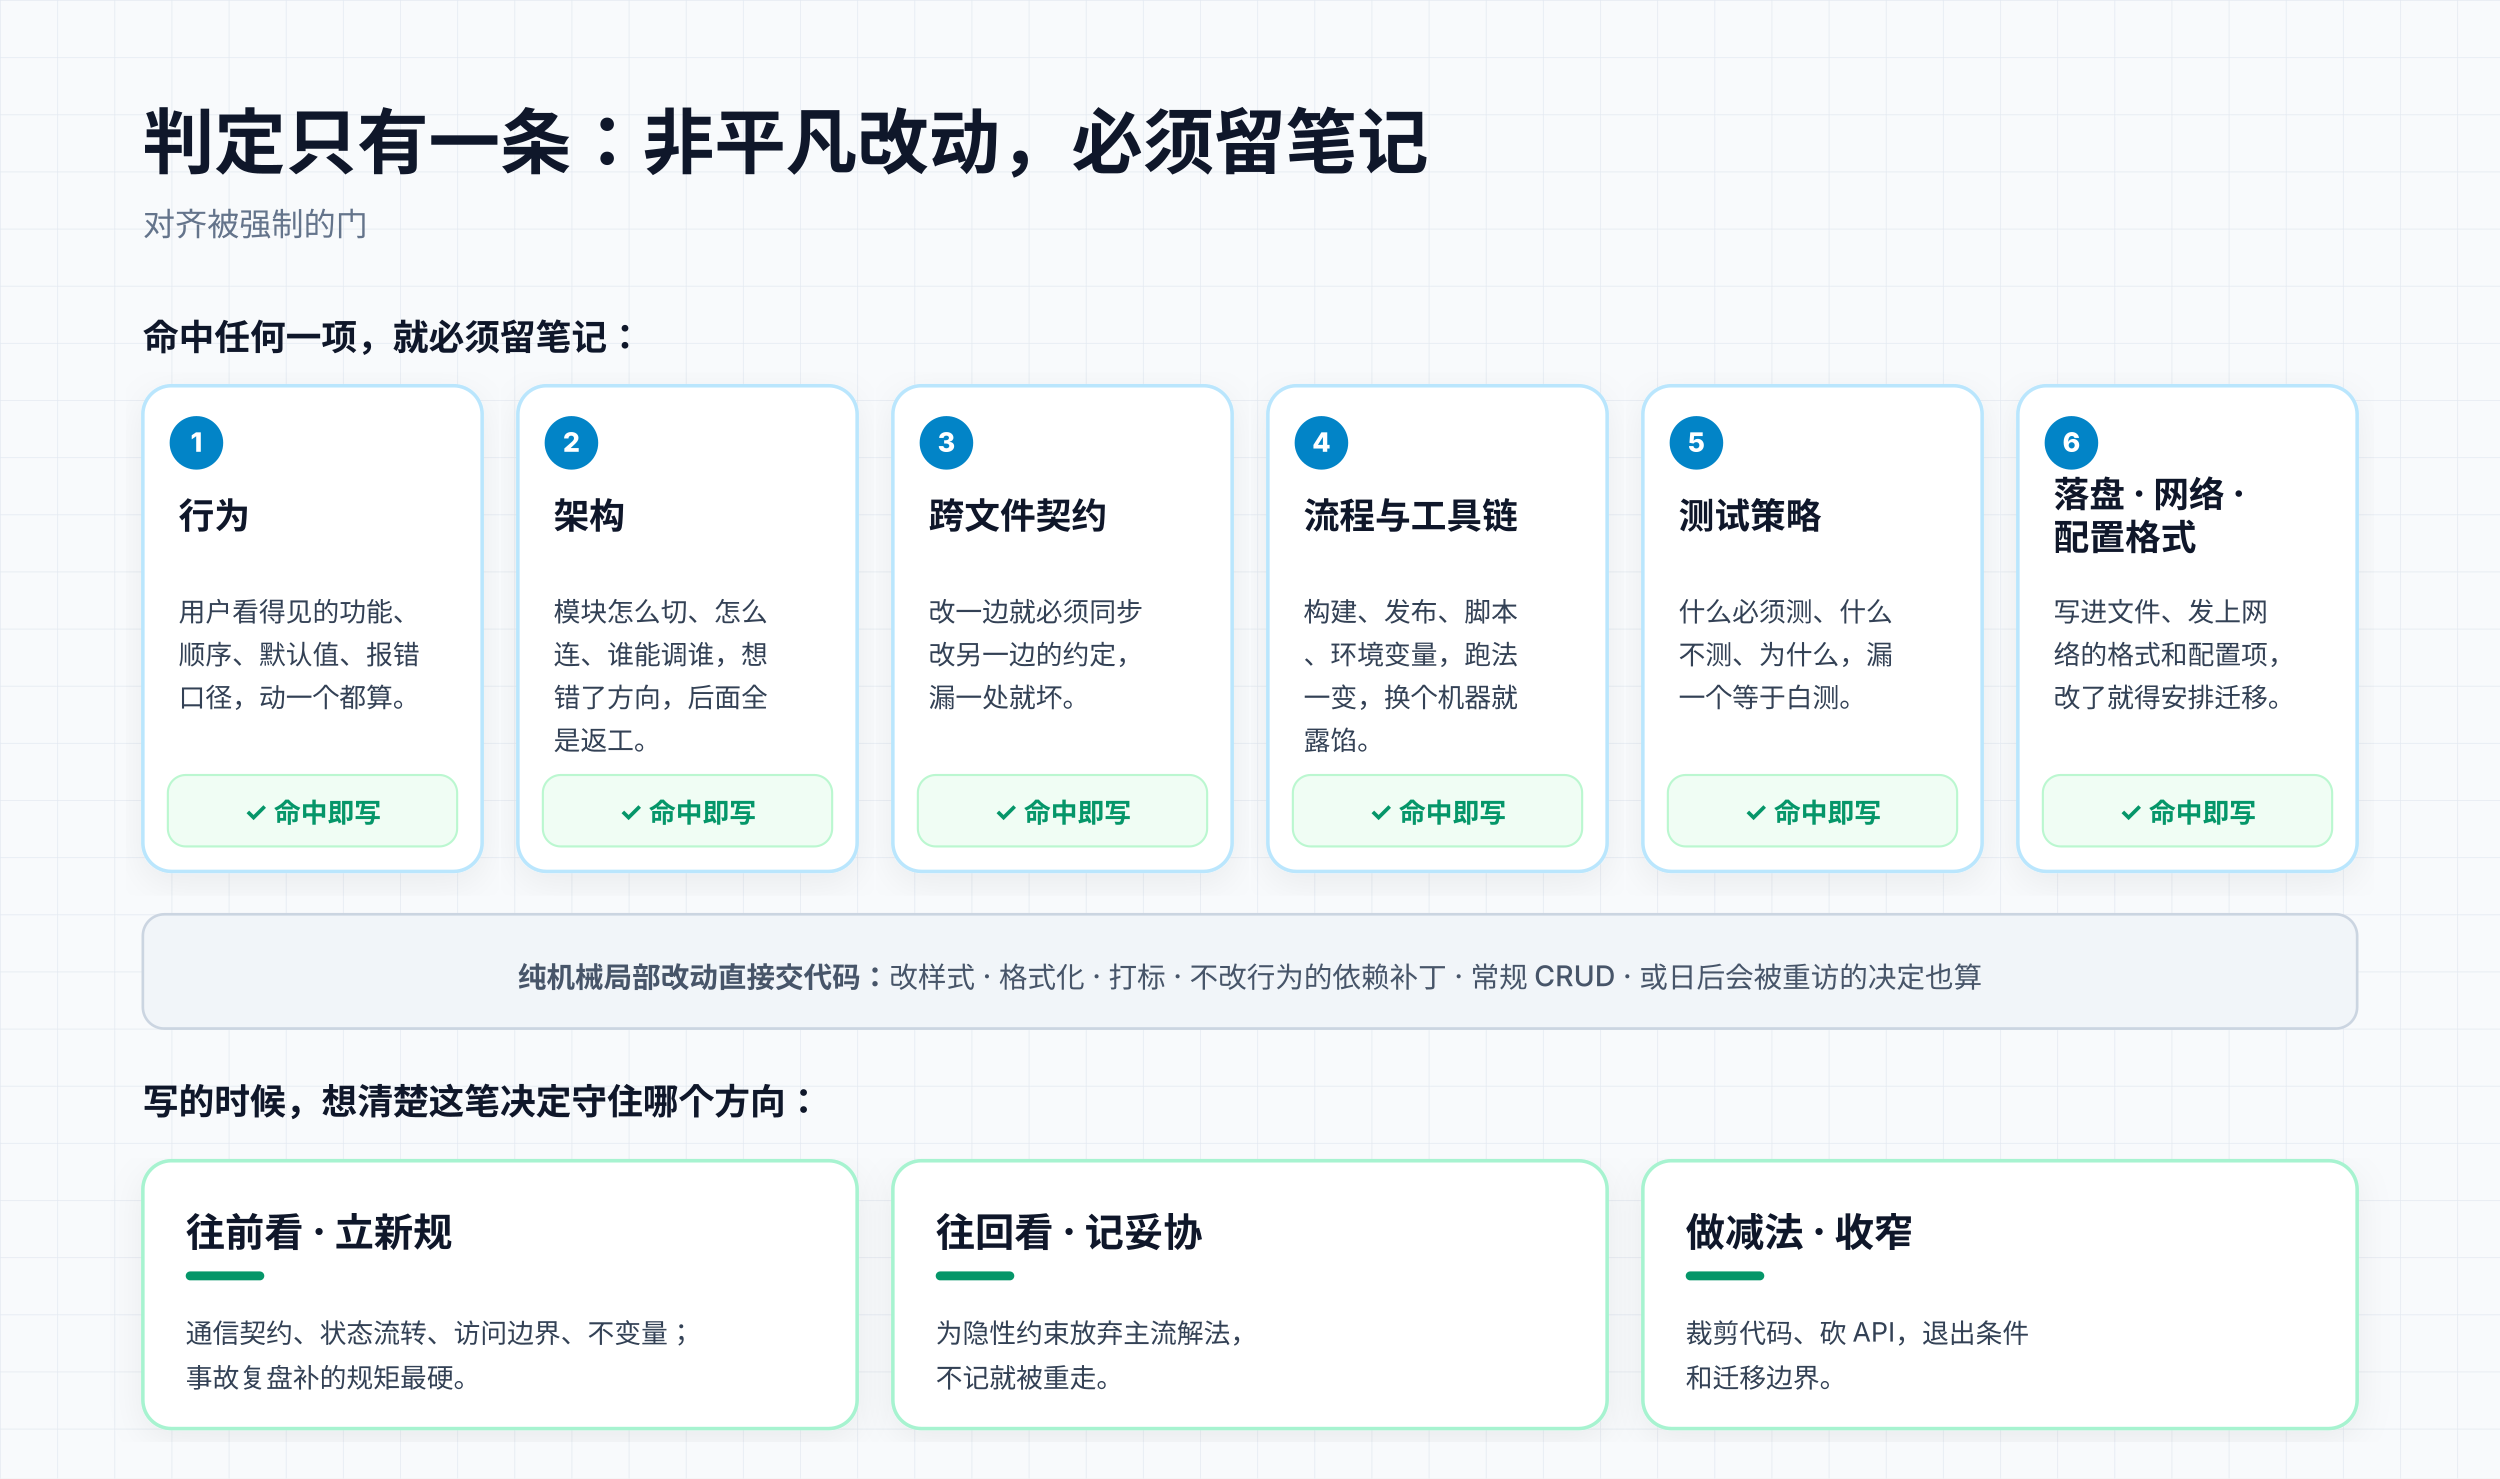
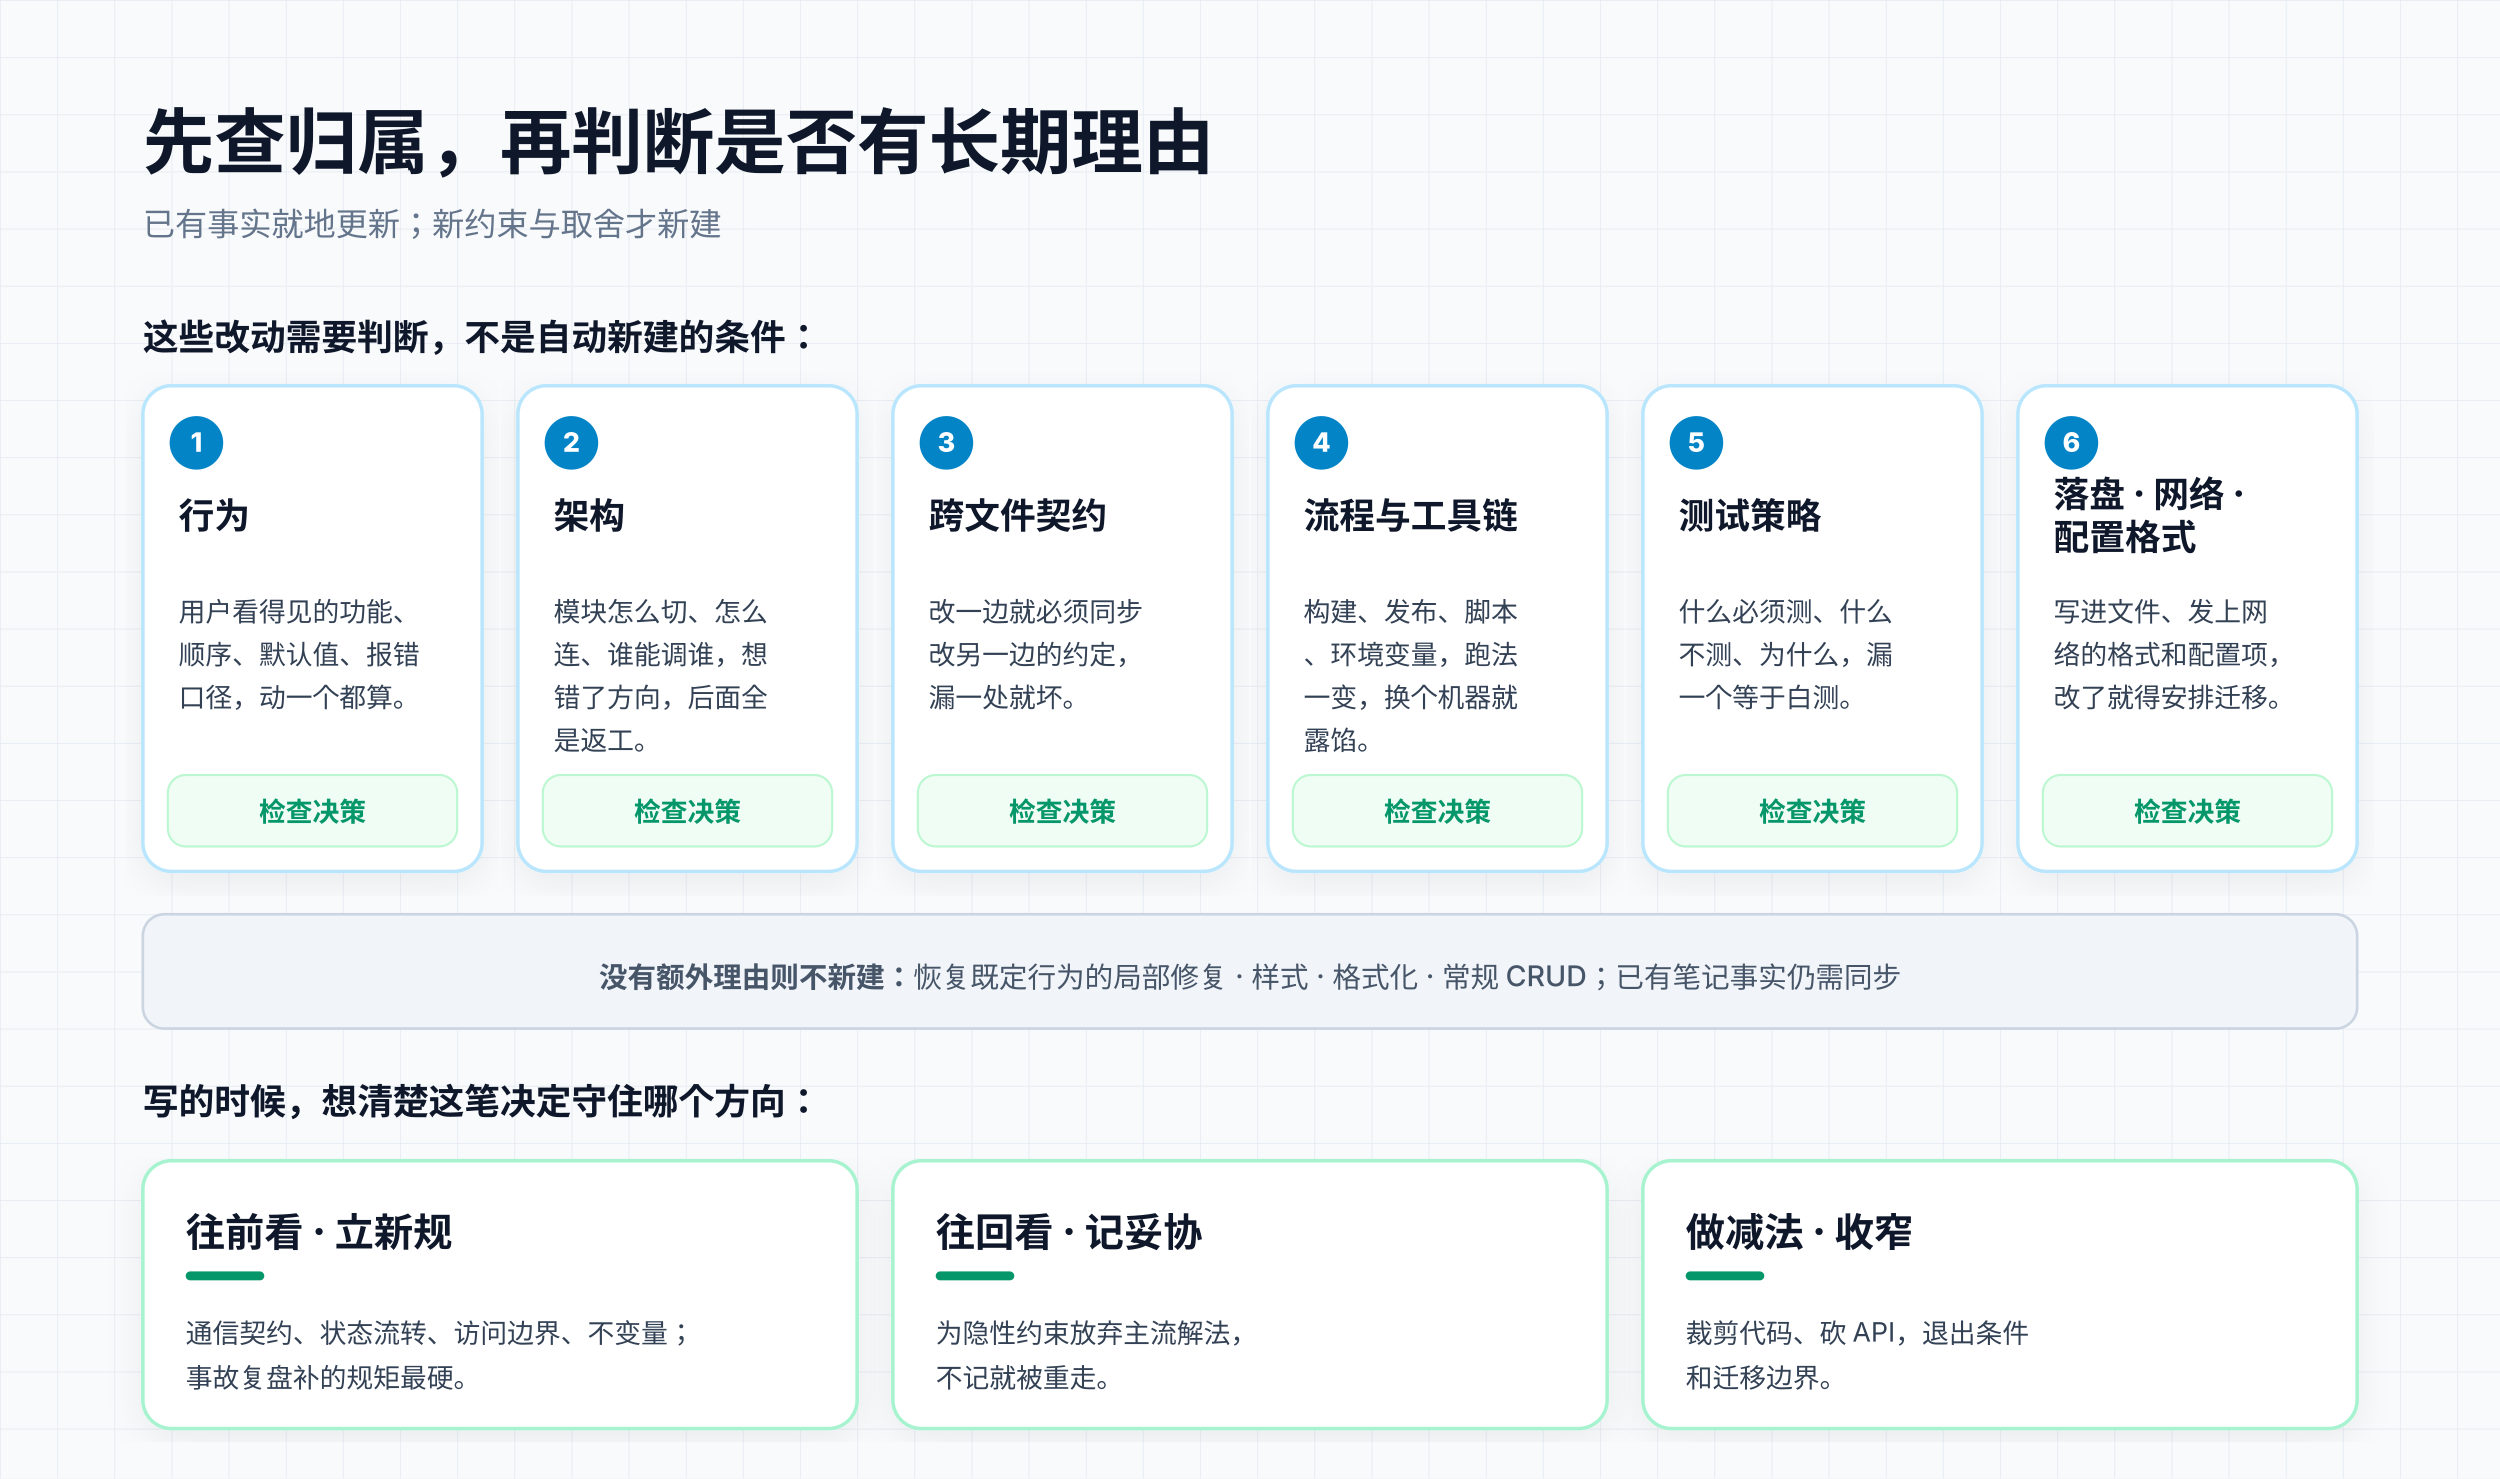
<svg xmlns="http://www.w3.org/2000/svg" viewBox="0 0 1400 828" width="100%" height="100%">
  <defs>
    <pattern id="light-grid" width="32" height="32" patternUnits="userSpaceOnUse">
      <path d="M 32 0 L 0 0 0 32" fill="none" stroke="#e2e8f0" stroke-width="0.75" />
    </pattern>
    <filter id="soft-shadow" x="-5%" y="-5%" width="110%" height="110%">
      <feDropShadow dx="0" dy="6" stdDeviation="10" flood-color="#0f172a" flood-opacity="0.06" />
    </filter>
  </defs>
  <style>
    text {
      font-family: -apple-system, 'PingFang SC', 'Noto Sans SC', 'Segoe UI', 'Microsoft YaHei', sans-serif;
    }
    .code { font-family: 'JetBrains Mono', monospace; }
  </style>
  <rect width="100%" height="100%" fill="#f8fafc" />
  <rect width="100%" height="100%" fill="url(#light-grid)" />
  <g transform="translate(80, 12)">
-     <text x="0" y="82" fill="#0f172a" font-size="40" font-weight="800">判定只有一条：非平凡改动，必须留笔记</text>
-     <text x="0" y="120" fill="#64748b" font-size="18">对齐被强制的门</text>
+     <text x="0" y="82" fill="#0f172a" font-size="40" font-weight="800">先查归属，再判断是否有长期理由</text>
+     <text x="0" y="120" fill="#64748b" font-size="18">已有事实就地更新；新约束与取舍才新建</text>
  </g>
-   <text x="80" y="196" fill="#0f172a" font-size="20" font-weight="800">命中任何一项，就必须留笔记：</text>
+   <text x="80" y="196" fill="#0f172a" font-size="20" font-weight="800">这些改动需要判断，不是自动新建的条件：</text>
  <g transform="translate(80, 216)">
    <rect x="0" y="0" width="190" height="272" rx="16" fill="#ffffff" stroke="#bae6fd" stroke-width="2" filter="url(#soft-shadow)" />
    <circle cx="30" cy="32" r="15" fill="#0284c7" />
    <text x="30" y="37" fill="#ffffff" font-size="15" font-weight="800" text-anchor="middle">1</text>
    <text x="20" y="80" fill="#0f172a" font-size="20" font-weight="800">行为</text>
    <text x="20" y="132" fill="#334155" font-size="15">用户看得见的功能、</text>
    <text x="20" y="156" fill="#334155" font-size="15">顺序、默认值、报错</text>
    <text x="20" y="180" fill="#334155" font-size="15">口径，动一个都算。</text>
    <rect x="14" y="218" width="162" height="40" rx="10" fill="#f0fdf4" stroke="#bbf7d0" stroke-width="1.2" />
-     <text x="95" y="244" fill="#059669" font-size="15" font-weight="700" text-anchor="middle">✓ 命中即写</text>
+     <text x="95" y="244" fill="#059669" font-size="15" font-weight="700" text-anchor="middle">检查决策</text>
  </g>
  <g transform="translate(290, 216)">
    <rect x="0" y="0" width="190" height="272" rx="16" fill="#ffffff" stroke="#bae6fd" stroke-width="2" filter="url(#soft-shadow)" />
    <circle cx="30" cy="32" r="15" fill="#0284c7" />
    <text x="30" y="37" fill="#ffffff" font-size="15" font-weight="800" text-anchor="middle">2</text>
    <text x="20" y="80" fill="#0f172a" font-size="20" font-weight="800">架构</text>
    <text x="20" y="132" fill="#334155" font-size="15">模块怎么切、怎么</text>
    <text x="20" y="156" fill="#334155" font-size="15">连、谁能调谁，想</text>
    <text x="20" y="180" fill="#334155" font-size="15">错了方向，后面全</text>
    <text x="20" y="204" fill="#334155" font-size="15">是返工。</text>
    <rect x="14" y="218" width="162" height="40" rx="10" fill="#f0fdf4" stroke="#bbf7d0" stroke-width="1.2" />
-     <text x="95" y="244" fill="#059669" font-size="15" font-weight="700" text-anchor="middle">✓ 命中即写</text>
+     <text x="95" y="244" fill="#059669" font-size="15" font-weight="700" text-anchor="middle">检查决策</text>
  </g>
  <g transform="translate(500, 216)">
    <rect x="0" y="0" width="190" height="272" rx="16" fill="#ffffff" stroke="#bae6fd" stroke-width="2" filter="url(#soft-shadow)" />
    <circle cx="30" cy="32" r="15" fill="#0284c7" />
    <text x="30" y="37" fill="#ffffff" font-size="15" font-weight="800" text-anchor="middle">3</text>
    <text x="20" y="80" fill="#0f172a" font-size="20" font-weight="800">跨文件契约</text>
    <text x="20" y="132" fill="#334155" font-size="15">改一边就必须同步</text>
    <text x="20" y="156" fill="#334155" font-size="15">改另一边的约定，</text>
    <text x="20" y="180" fill="#334155" font-size="15">漏一处就坏。</text>
    <rect x="14" y="218" width="162" height="40" rx="10" fill="#f0fdf4" stroke="#bbf7d0" stroke-width="1.2" />
-     <text x="95" y="244" fill="#059669" font-size="15" font-weight="700" text-anchor="middle">✓ 命中即写</text>
+     <text x="95" y="244" fill="#059669" font-size="15" font-weight="700" text-anchor="middle">检查决策</text>
  </g>
  <g transform="translate(710, 216)">
    <rect x="0" y="0" width="190" height="272" rx="16" fill="#ffffff" stroke="#bae6fd" stroke-width="2" filter="url(#soft-shadow)" />
    <circle cx="30" cy="32" r="15" fill="#0284c7" />
    <text x="30" y="37" fill="#ffffff" font-size="15" font-weight="800" text-anchor="middle">4</text>
    <text x="20" y="80" fill="#0f172a" font-size="20" font-weight="800">流程与工具链</text>
    <text x="20" y="132" fill="#334155" font-size="15">构建、发布、脚本</text>
    <text x="20" y="156" fill="#334155" font-size="15">、环境变量，跑法</text>
    <text x="20" y="180" fill="#334155" font-size="15">一变，换个机器就</text>
    <text x="20" y="204" fill="#334155" font-size="15">露馅。</text>
    <rect x="14" y="218" width="162" height="40" rx="10" fill="#f0fdf4" stroke="#bbf7d0" stroke-width="1.2" />
-     <text x="95" y="244" fill="#059669" font-size="15" font-weight="700" text-anchor="middle">✓ 命中即写</text>
+     <text x="95" y="244" fill="#059669" font-size="15" font-weight="700" text-anchor="middle">检查决策</text>
  </g>
  <g transform="translate(920, 216)">
    <rect x="0" y="0" width="190" height="272" rx="16" fill="#ffffff" stroke="#bae6fd" stroke-width="2" filter="url(#soft-shadow)" />
    <circle cx="30" cy="32" r="15" fill="#0284c7" />
    <text x="30" y="37" fill="#ffffff" font-size="15" font-weight="800" text-anchor="middle">5</text>
    <text x="20" y="80" fill="#0f172a" font-size="20" font-weight="800">测试策略</text>
    <text x="20" y="132" fill="#334155" font-size="15">什么必须测、什么</text>
    <text x="20" y="156" fill="#334155" font-size="15">不测、为什么，漏</text>
    <text x="20" y="180" fill="#334155" font-size="15">一个等于白测。</text>
    <rect x="14" y="218" width="162" height="40" rx="10" fill="#f0fdf4" stroke="#bbf7d0" stroke-width="1.2" />
-     <text x="95" y="244" fill="#059669" font-size="15" font-weight="700" text-anchor="middle">✓ 命中即写</text>
+     <text x="95" y="244" fill="#059669" font-size="15" font-weight="700" text-anchor="middle">检查决策</text>
  </g>
  <g transform="translate(1130, 216)">
    <rect x="0" y="0" width="190" height="272" rx="16" fill="#ffffff" stroke="#bae6fd" stroke-width="2" filter="url(#soft-shadow)" />
    <circle cx="30" cy="32" r="15" fill="#0284c7" />
    <text x="30" y="37" fill="#ffffff" font-size="15" font-weight="800" text-anchor="middle">6</text>
    <text x="20" y="68" fill="#0f172a" font-size="20" font-weight="800">落盘 · 网络 ·</text>
    <text x="20" y="92" fill="#0f172a" font-size="20" font-weight="800">配置格式</text>
    <text x="20" y="132" fill="#334155" font-size="15">写进文件、发上网</text>
    <text x="20" y="156" fill="#334155" font-size="15">络的格式和配置项，</text>
    <text x="20" y="180" fill="#334155" font-size="15">改了就得安排迁移。</text>
    <rect x="14" y="218" width="162" height="40" rx="10" fill="#f0fdf4" stroke="#bbf7d0" stroke-width="1.2" />
-     <text x="95" y="244" fill="#059669" font-size="15" font-weight="700" text-anchor="middle">✓ 命中即写</text>
+     <text x="95" y="244" fill="#059669" font-size="15" font-weight="700" text-anchor="middle">检查决策</text>
  </g>
  <g transform="translate(80, 512)">
    <rect x="0" y="0" width="1240" height="64" rx="12" fill="#f1f5f9" stroke="#cbd5e1" stroke-width="1.5" />
-     <text x="620" y="41" fill="#475569" font-size="16" font-weight="700" text-anchor="middle">纯机械局部改动直接交代码：<tspan font-weight="500">改样式 · 格式化 · 打标 · 不改行为的依赖补丁 · 常规 CRUD · 或日后会被重访的决定也算</tspan>
+     <text x="620" y="41" fill="#475569" font-size="16" font-weight="700" text-anchor="middle">没有额外理由则不新建：<tspan font-weight="500">恢复既定行为的局部修复 · 样式 · 格式化 · 常规 CRUD；已有笔记事实仍需同步</tspan>
    </text>
  </g>
  <text x="80" y="624" fill="#0f172a" font-size="20" font-weight="800">写的时候，想清楚这笔决定守住哪个方向：</text>
  <g transform="translate(80, 650)">
    <rect x="0" y="0" width="400" height="150" rx="16" fill="#ffffff" stroke="#a7f3d0" stroke-width="2" filter="url(#soft-shadow)" />
    <text x="24" y="48" fill="#0f172a" font-size="22" font-weight="800">往前看 · 立新规</text>
    <rect x="24" y="62" width="44" height="5" rx="2.5" fill="#059669" />
    <text x="24" y="102" fill="#334155" font-size="15">通信契约、状态流转、访问边界、不变量；</text>
    <text x="24" y="127" fill="#334155" font-size="15">事故复盘补的规矩最硬。</text>
  </g>
  <g transform="translate(500, 650)">
    <rect x="0" y="0" width="400" height="150" rx="16" fill="#ffffff" stroke="#a7f3d0" stroke-width="2" filter="url(#soft-shadow)" />
    <text x="24" y="48" fill="#0f172a" font-size="22" font-weight="800">往回看 · 记妥协</text>
    <rect x="24" y="62" width="44" height="5" rx="2.5" fill="#059669" />
    <text x="24" y="102" fill="#334155" font-size="15">为隐性约束放弃主流解法，</text>
    <text x="24" y="127" fill="#334155" font-size="15">不记就被重走。</text>
  </g>
  <g transform="translate(920, 650)">
    <rect x="0" y="0" width="400" height="150" rx="16" fill="#ffffff" stroke="#a7f3d0" stroke-width="2" filter="url(#soft-shadow)" />
    <text x="24" y="48" fill="#0f172a" font-size="22" font-weight="800">做减法 · 收窄</text>
    <rect x="24" y="62" width="44" height="5" rx="2.5" fill="#059669" />
    <text x="24" y="102" fill="#334155" font-size="15">裁剪代码、砍 API，退出条件</text>
    <text x="24" y="127" fill="#334155" font-size="15">和迁移边界。</text>
  </g>
</svg>
